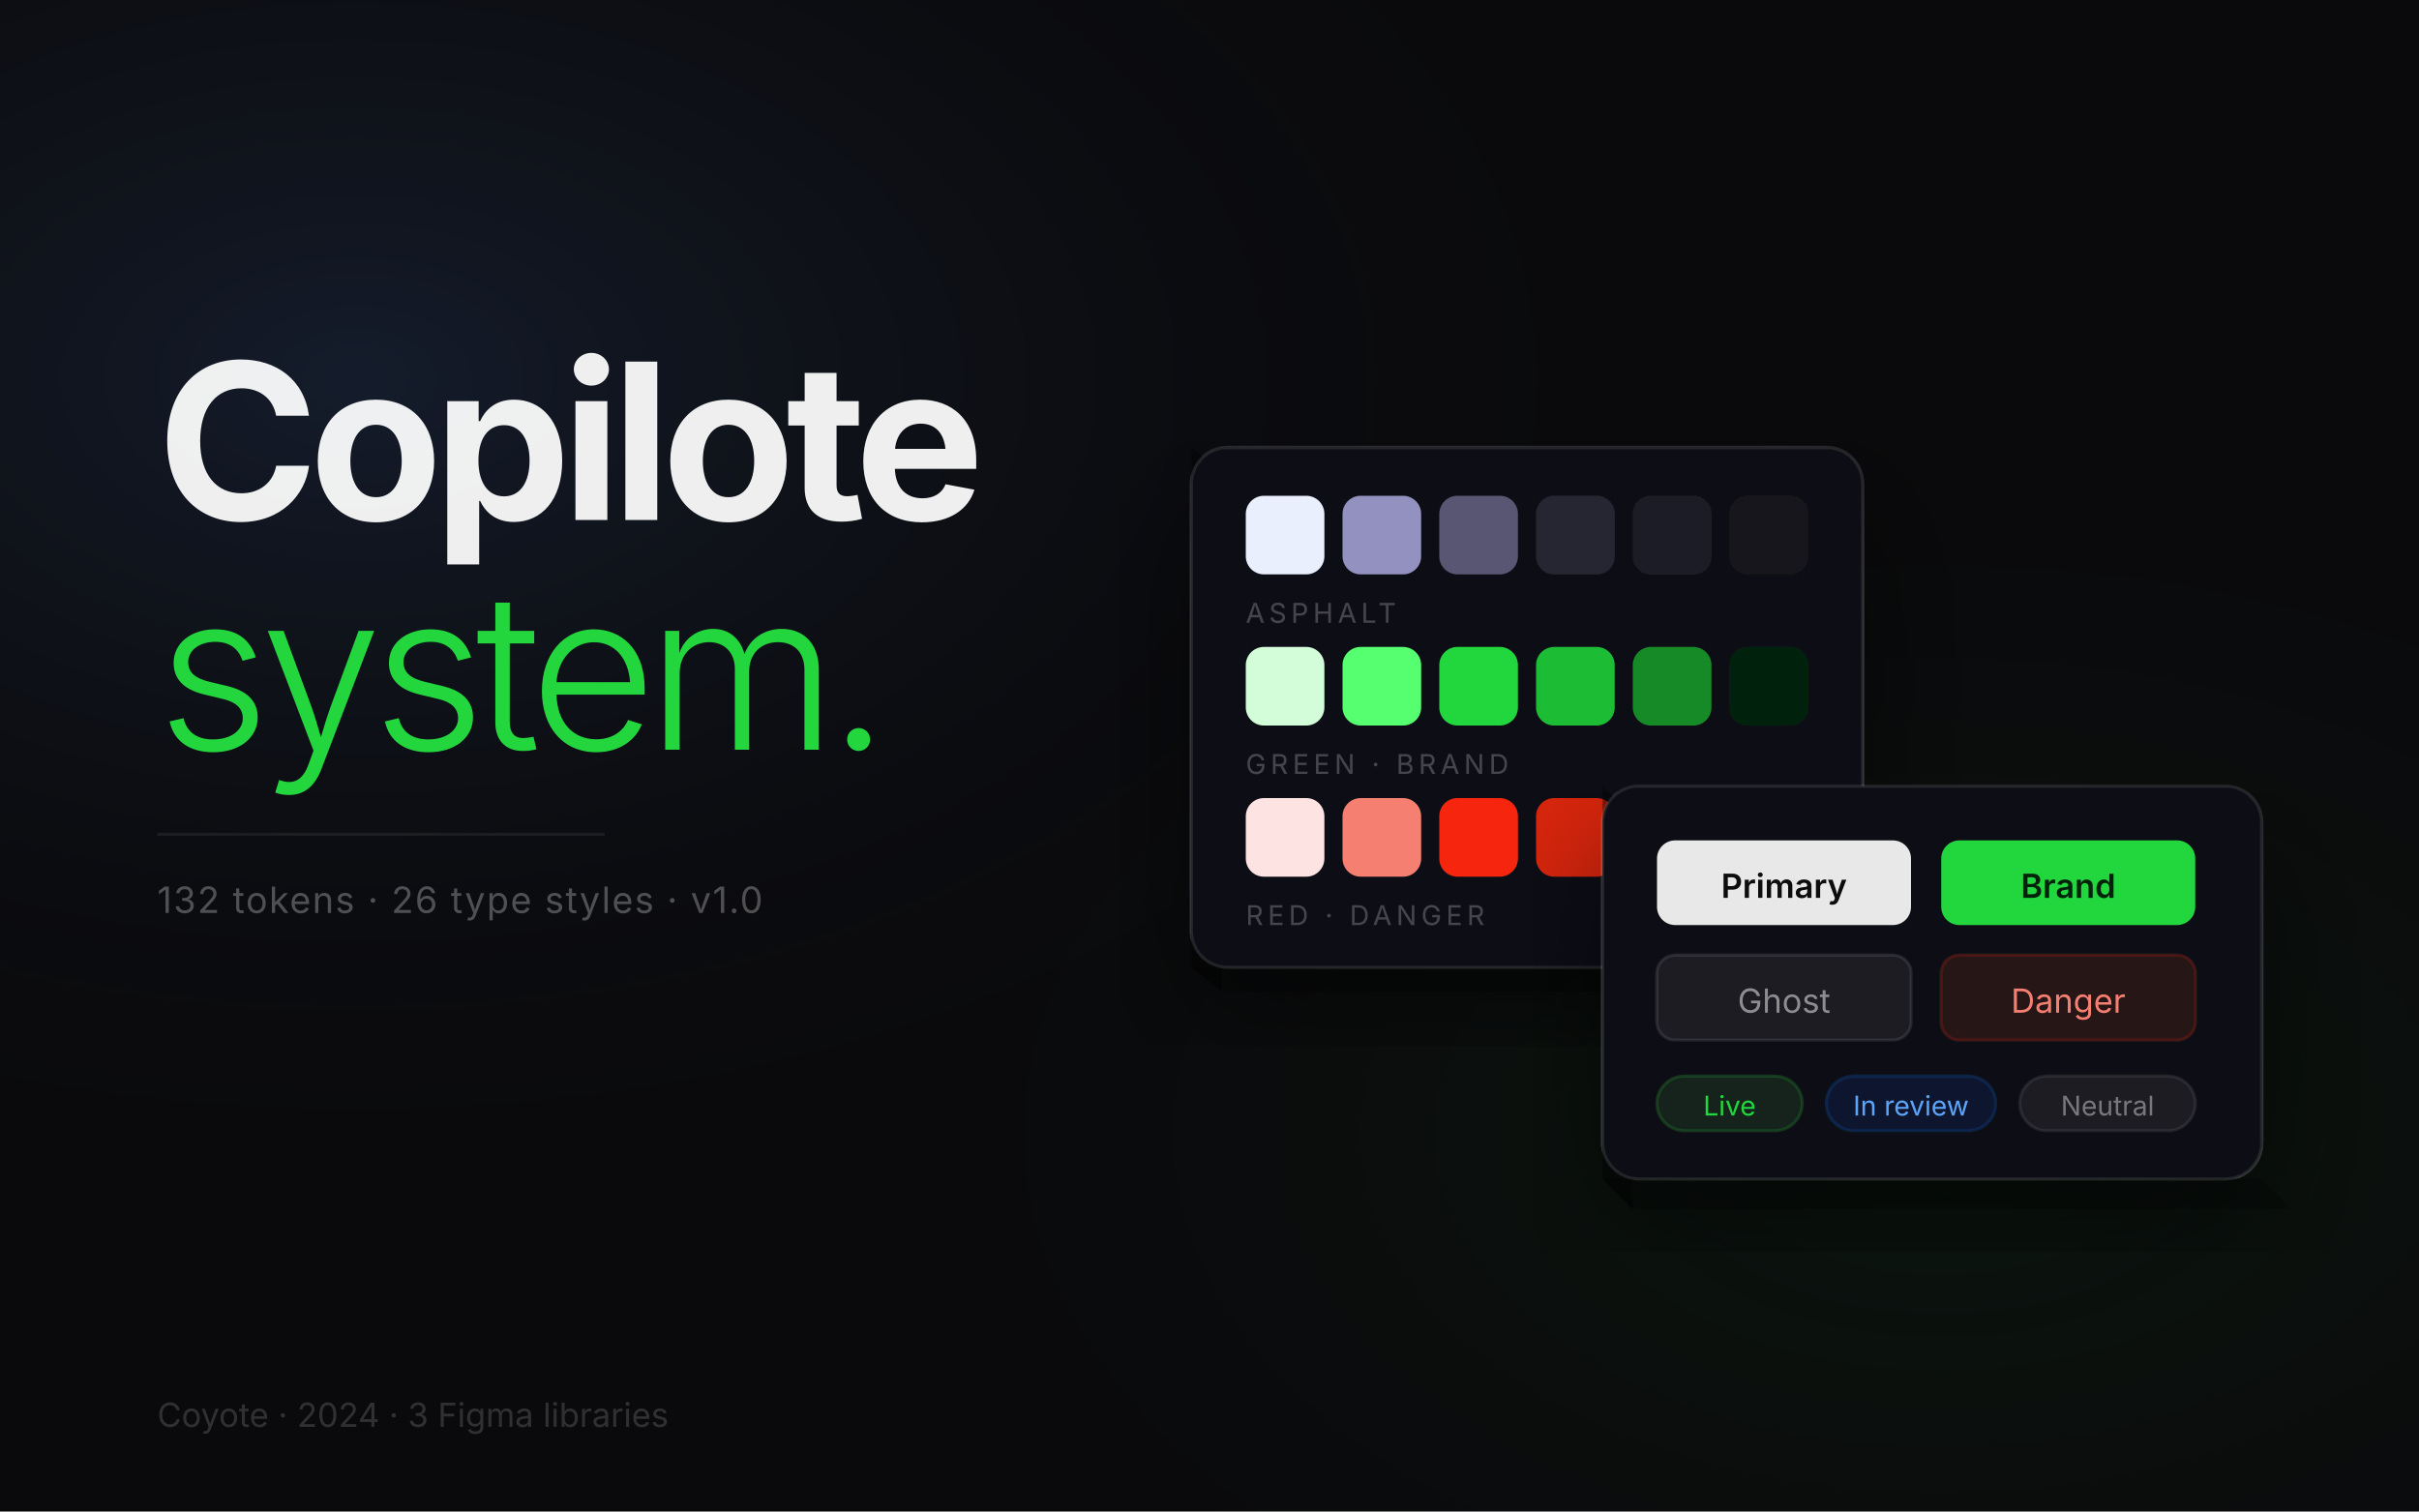
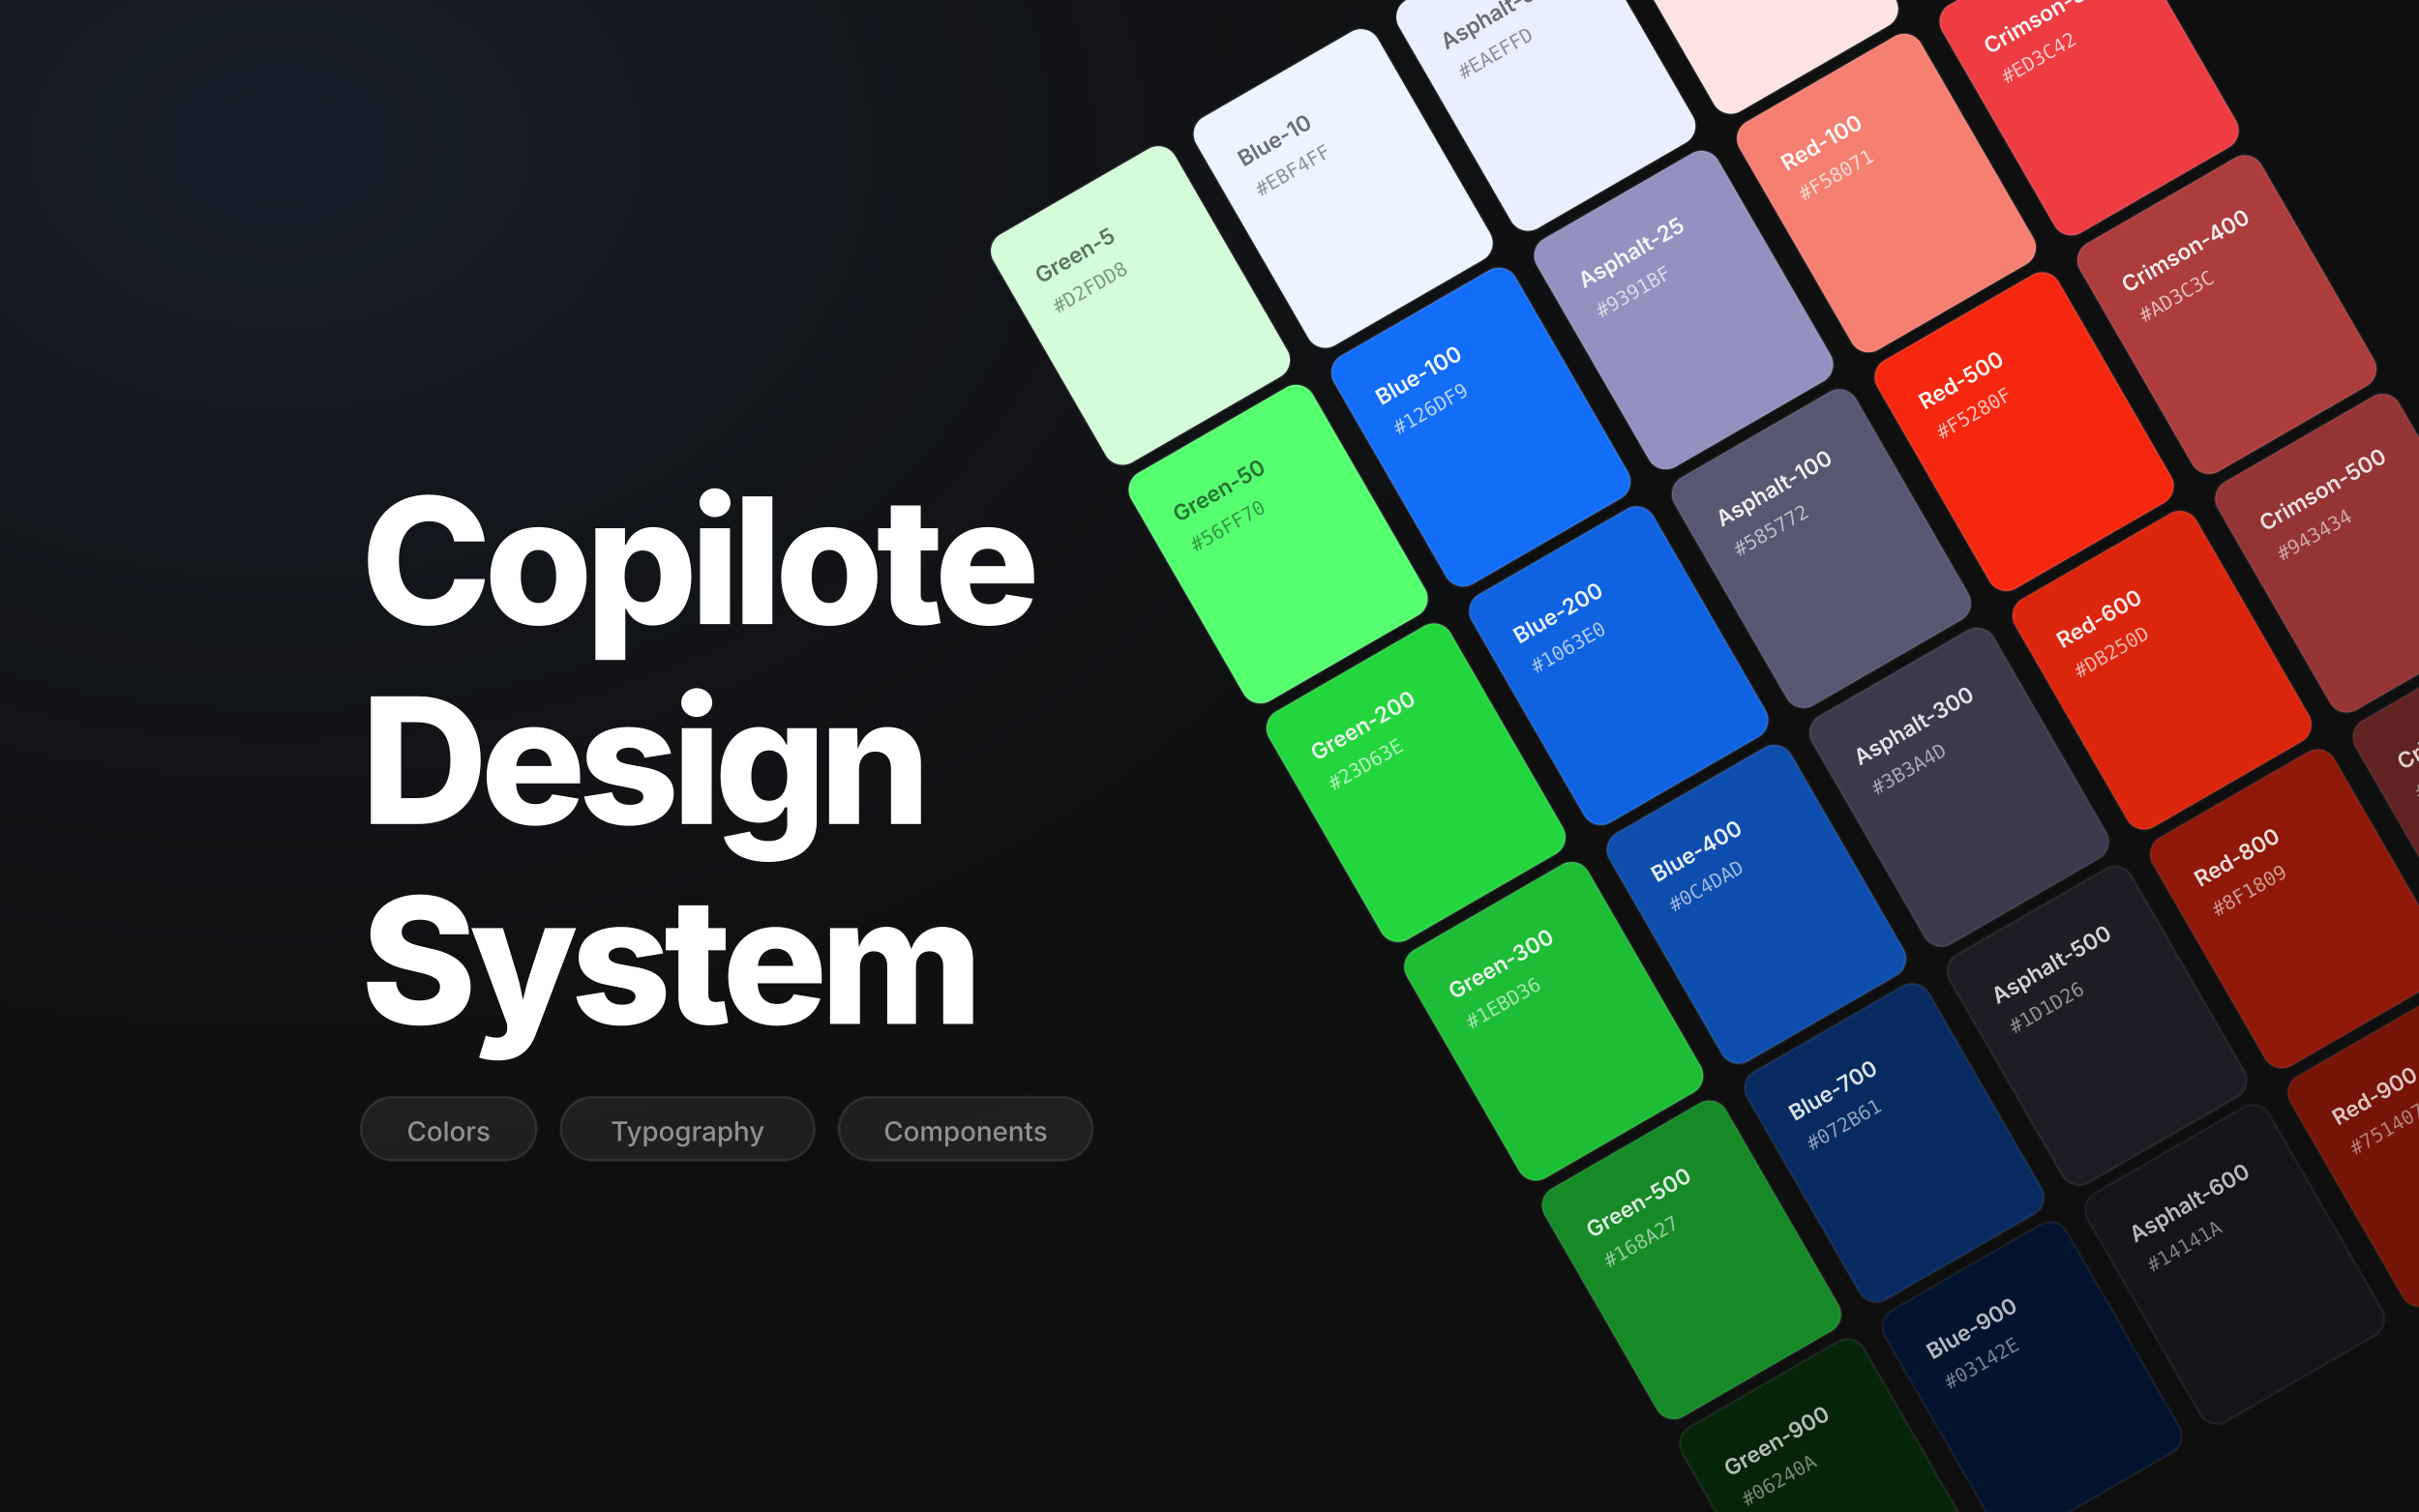
- <svg xmlns="http://www.w3.org/2000/svg" width="800" height="500" viewBox="0 0 800 500">
+ <svg xmlns="http://www.w3.org/2000/svg" width="800" height="500" viewBox="-80 -60 960 620">
  <defs>
-     <radialGradient id="gb" cx="15%" cy="25%" r="55%">
-       <stop offset="0%" stop-color="#3e64a6" stop-opacity="0.2" />
+     <radialGradient id="gb" cx="15%" cy="20%" r="55%">
+       <stop offset="0%" stop-color="#3e64a6" stop-opacity="0.18" />
      <stop offset="100%" stop-color="#0a0a0c" stop-opacity="0" />
    </radialGradient>
-     <radialGradient id="gg" cx="80%" cy="75%" r="45%">
-       <stop offset="0%" stop-color="#23D63E" stop-opacity="0.07" />
-       <stop offset="100%" stop-color="#0a0a0c" stop-opacity="0" />
-     </radialGradient>
-     <filter id="shadow">
-       <feDropShadow dx="0" dy="16" stdDeviation="24" flood-color="#000" flood-opacity="0.5" />
-     </filter>
-     <filter id="shadowSm">
-       <feDropShadow dx="0" dy="8" stdDeviation="12" flood-color="#000" flood-opacity="0.4" />
-     </filter>
+     <linearGradient id="fadeLeft" x1="0%" y1="0%" x2="100%" y2="0%">
+       <stop offset="0%" stop-color="#0f0f0f" stop-opacity="1" />
+       <stop offset="40%" stop-color="#0f0f0f" stop-opacity="1" />
+       <stop offset="62%" stop-color="#0f0f0f" stop-opacity="0" />
+       <stop offset="100%" stop-color="#0f0f0f" stop-opacity="0" />
+     </linearGradient>
+     <linearGradient id="fadeRight" x1="0%" y1="0%" x2="100%" y2="0%">
+       <stop offset="75%" stop-color="#0f0f0f" stop-opacity="0" />
+       <stop offset="100%" stop-color="#0f0f0f" stop-opacity="1" />
+     </linearGradient>
+     <linearGradient id="fadeTop" x1="0%" y1="0%" x2="0%" y2="100%">
+       <stop offset="0%" stop-color="#0f0f0f" stop-opacity="1" />
+       <stop offset="22%" stop-color="#0f0f0f" stop-opacity="0" />
+     </linearGradient>
+     <linearGradient id="fadeBot" x1="0%" y1="0%" x2="0%" y2="100%">
+       <stop offset="78%" stop-color="#0f0f0f" stop-opacity="0" />
+       <stop offset="100%" stop-color="#0f0f0f" stop-opacity="1" />
+     </linearGradient>
  </defs>
-   <rect width="800" height="500" fill="#0a0a0c" />
-   <rect width="800" height="500" fill="url(#gb)" />
-   <rect width="800" height="500" fill="url(#gg)" />
-   <text x="52" y="172" font-family="Inter,system-ui,sans-serif" font-size="72" font-weight="700" letter-spacing="-3" fill="rgba(255,255,255,0.93)">Copilote</text>
-   <text x="52" y="248" font-family="Inter,system-ui,sans-serif" font-size="72" font-weight="300" letter-spacing="-3" fill="#23D63E">system.</text>
-   <line x1="52" y1="276" x2="200" y2="276" stroke="rgba(255,255,255,0.07)" stroke-width="1" />
-   <text x="52" y="302" font-family="Inter,system-ui,sans-serif" font-size="12" font-weight="400" letter-spacing="0.5" fill="rgba(255,255,255,0.28)">132 tokens · 26 type styles · v1.0</text>
-   <g filter="url(#shadow)">
-     <polygon points="394,148 394,320 404,328 404,156" fill="rgba(0,0,0,0.4)" />
-     <polygon points="394,320 616,320 626,328 404,328" fill="rgba(0,0,0,0.25)" />
-     <rect x="394" y="148" width="222" height="172" rx="12" fill="#111118" stroke="rgba(255,255,255,0.09)" stroke-width="1" />
-     <rect x="412" y="164" width="26" height="26" rx="6" fill="#EAEFFD" />
-     <rect x="444" y="164" width="26" height="26" rx="6" fill="#9391BF" />
-     <rect x="476" y="164" width="26" height="26" rx="6" fill="#585772" />
-     <rect x="508" y="164" width="26" height="26" rx="6" fill="#272733" />
-     <rect x="540" y="164" width="26" height="26" rx="6" fill="#1D1D26" />
-     <rect x="572" y="164" width="26" height="26" rx="6" fill="#14141A" />
-     <text x="412" y="206" font-family="Inter,system-ui,sans-serif" font-size="9" letter-spacing="1.5" fill="rgba(255,255,255,0.22)">ASPHALT</text>
-     <rect x="412" y="214" width="26" height="26" rx="6" fill="#D2FDD8" />
-     <rect x="444" y="214" width="26" height="26" rx="6" fill="#56FF70" />
-     <rect x="476" y="214" width="26" height="26" rx="6" fill="#23D63E" />
-     <rect x="508" y="214" width="26" height="26" rx="6" fill="#1EBD36" />
-     <rect x="540" y="214" width="26" height="26" rx="6" fill="#168A27" />
-     <rect x="572" y="214" width="26" height="26" rx="6" fill="#06240A" />
-     <text x="412" y="256" font-family="Inter,system-ui,sans-serif" font-size="9" letter-spacing="1.5" fill="rgba(255,255,255,0.22)">GREEN · BRAND</text>
-     <rect x="412" y="264" width="26" height="26" rx="6" fill="#FEE3E3" />
-     <rect x="444" y="264" width="26" height="26" rx="6" fill="#F58071" />
-     <rect x="476" y="264" width="26" height="26" rx="6" fill="#F5280F" />
-     <rect x="508" y="264" width="26" height="26" rx="6" fill="#DB250D" />
-     <rect x="540" y="264" width="26" height="26" rx="6" fill="#8F1809" />
-     <rect x="572" y="264" width="26" height="26" rx="6" fill="#751407" />
-     <text x="412" y="306" font-family="Inter,system-ui,sans-serif" font-size="9" letter-spacing="1.5" fill="rgba(255,255,255,0.22)">RED · DANGER</text>
+   <rect x="-200" y="-200" width="1400" height="1000" fill="#0f0f0f" />
+   <rect x="-200" y="-200" width="1400" height="1000" fill="url(#gb)" />
+   <g transform="rotate(-30, 700, 400) translate(80, 0)">
+     <rect x="460" y="-108" width="86" height="108" rx="8" fill="#D2FDD8" stroke="rgba(255,255,255,0.12)" stroke-width="1" />
+     <text x="472" y="-82" font-family="Inter,system-ui,sans-serif" font-size="9" font-weight="600" fill="rgba(0,0,0,0.55)">Green-5</text>
+     <text x="472" y="-68" font-family="monospace" font-size="8" fill="rgba(0,0,0,0.4)">#D2FDD8</text>
+     <rect x="460" y="5" width="86" height="108" rx="8" fill="#56FF70" stroke="rgba(255,255,255,0.12)" stroke-width="1" />
+     <text x="472" y="31" font-family="Inter,system-ui,sans-serif" font-size="9" font-weight="600" fill="rgba(0,0,0,0.55)">Green-50</text>
+     <text x="472" y="45" font-family="monospace" font-size="8" fill="rgba(0,0,0,0.4)">#56FF70</text>
+     <rect x="460" y="118" width="86" height="108" rx="8" fill="#23D63E" stroke="rgba(255,255,255,0.12)" stroke-width="1" />
+     <text x="472" y="144" font-family="Inter,system-ui,sans-serif" font-size="9" font-weight="600" fill="rgba(255,255,255,0.9)">Green-200</text>
+     <text x="472" y="158" font-family="monospace" font-size="8" fill="rgba(255,255,255,0.65)">#23D63E</text>
+     <rect x="460" y="231" width="86" height="108" rx="8" fill="#1EBD36" stroke="rgba(255,255,255,0.1)" stroke-width="1" />
+     <text x="472" y="257" font-family="Inter,system-ui,sans-serif" font-size="9" font-weight="600" fill="rgba(255,255,255,0.9)">Green-300</text>
+     <text x="472" y="271" font-family="monospace" font-size="8" fill="rgba(255,255,255,0.6)">#1EBD36</text>
+     <rect x="460" y="344" width="86" height="108" rx="8" fill="#168A27" stroke="rgba(255,255,255,0.08)" stroke-width="1" />
+     <text x="472" y="370" font-family="Inter,system-ui,sans-serif" font-size="9" font-weight="600" fill="rgba(255,255,255,0.85)">Green-500</text>
+     <text x="472" y="384" font-family="monospace" font-size="8" fill="rgba(255,255,255,0.55)">#168A27</text>
+     <rect x="460" y="457" width="86" height="108" rx="8" fill="#06240A" stroke="rgba(255,255,255,0.07)" stroke-width="1" />
+     <text x="472" y="483" font-family="Inter,system-ui,sans-serif" font-size="9" font-weight="600" fill="rgba(255,255,255,0.7)">Green-900</text>
+     <text x="472" y="497" font-family="monospace" font-size="8" fill="rgba(255,255,255,0.45)">#06240A</text>
+     <rect x="556" y="-108" width="86" height="108" rx="8" fill="#EBF4FF" stroke="rgba(255,255,255,0.12)" stroke-width="1" />
+     <text x="568" y="-82" font-family="Inter,system-ui,sans-serif" font-size="9" font-weight="600" fill="rgba(0,0,0,0.55)">Blue-10</text>
+     <text x="568" y="-68" font-family="monospace" font-size="8" fill="rgba(0,0,0,0.4)">#EBF4FF</text>
+     <rect x="556" y="5" width="86" height="108" rx="8" fill="#126DF9" stroke="rgba(255,255,255,0.12)" stroke-width="1" />
+     <text x="568" y="31" font-family="Inter,system-ui,sans-serif" font-size="9" font-weight="600" fill="rgba(255,255,255,0.95)">Blue-100</text>
+     <text x="568" y="45" font-family="monospace" font-size="8" fill="rgba(255,255,255,0.7)">#126DF9</text>
+     <rect x="556" y="118" width="86" height="108" rx="8" fill="#1063E0" stroke="rgba(255,255,255,0.1)" stroke-width="1" />
+     <text x="568" y="144" font-family="Inter,system-ui,sans-serif" font-size="9" font-weight="600" fill="rgba(255,255,255,0.9)">Blue-200</text>
+     <text x="568" y="158" font-family="monospace" font-size="8" fill="rgba(255,255,255,0.65)">#1063E0</text>
+     <rect x="556" y="231" width="86" height="108" rx="8" fill="#0C4DAD" stroke="rgba(255,255,255,0.09)" stroke-width="1" />
+     <text x="568" y="257" font-family="Inter,system-ui,sans-serif" font-size="9" font-weight="600" fill="rgba(255,255,255,0.9)">Blue-400</text>
+     <text x="568" y="271" font-family="monospace" font-size="8" fill="rgba(255,255,255,0.6)">#0C4DAD</text>
+     <rect x="556" y="344" width="86" height="108" rx="8" fill="#072B61" stroke="rgba(255,255,255,0.07)" stroke-width="1" />
+     <text x="568" y="370" font-family="Inter,system-ui,sans-serif" font-size="9" font-weight="600" fill="rgba(255,255,255,0.85)">Blue-700</text>
+     <text x="568" y="384" font-family="monospace" font-size="8" fill="rgba(255,255,255,0.55)">#072B61</text>
+     <rect x="556" y="457" width="86" height="108" rx="8" fill="#03142E" stroke="rgba(255,255,255,0.06)" stroke-width="1" />
+     <text x="568" y="483" font-family="Inter,system-ui,sans-serif" font-size="9" font-weight="600" fill="rgba(255,255,255,0.7)">Blue-900</text>
+     <text x="568" y="497" font-family="monospace" font-size="8" fill="rgba(255,255,255,0.45)">#03142E</text>
+     <rect x="652" y="-108" width="86" height="108" rx="8" fill="#EAEFFD" stroke="rgba(255,255,255,0.12)" stroke-width="1" />
+     <text x="664" y="-82" font-family="Inter,system-ui,sans-serif" font-size="9" font-weight="600" fill="rgba(0,0,0,0.55)">Asphalt-5</text>
+     <text x="664" y="-68" font-family="monospace" font-size="8" fill="rgba(0,0,0,0.4)">#EAEFFD</text>
+     <rect x="652" y="5" width="86" height="108" rx="8" fill="#9391BF" stroke="rgba(255,255,255,0.1)" stroke-width="1" />
+     <text x="664" y="31" font-family="Inter,system-ui,sans-serif" font-size="9" font-weight="600" fill="rgba(255,255,255,0.9)">Asphalt-25</text>
+     <text x="664" y="45" font-family="monospace" font-size="8" fill="rgba(255,255,255,0.65)">#9391BF</text>
+     <rect x="652" y="118" width="86" height="108" rx="8" fill="#585772" stroke="rgba(255,255,255,0.09)" stroke-width="1" />
+     <text x="664" y="144" font-family="Inter,system-ui,sans-serif" font-size="9" font-weight="600" fill="rgba(255,255,255,0.9)">Asphalt-100</text>
+     <text x="664" y="158" font-family="monospace" font-size="8" fill="rgba(255,255,255,0.6)">#585772</text>
+     <rect x="652" y="231" width="86" height="108" rx="8" fill="#3B3A4D" stroke="rgba(255,255,255,0.08)" stroke-width="1" />
+     <text x="664" y="257" font-family="Inter,system-ui,sans-serif" font-size="9" font-weight="600" fill="rgba(255,255,255,0.85)">Asphalt-300</text>
+     <text x="664" y="271" font-family="monospace" font-size="8" fill="rgba(255,255,255,0.55)">#3B3A4D</text>
+     <rect x="652" y="344" width="86" height="108" rx="8" fill="#1D1D26" stroke="rgba(255,255,255,0.07)" stroke-width="1" />
+     <text x="664" y="370" font-family="Inter,system-ui,sans-serif" font-size="9" font-weight="600" fill="rgba(255,255,255,0.8)">Asphalt-500</text>
+     <text x="664" y="384" font-family="monospace" font-size="8" fill="rgba(255,255,255,0.5)">#1D1D26</text>
+     <rect x="652" y="457" width="86" height="108" rx="8" fill="#14141A" stroke="rgba(255,255,255,0.06)" stroke-width="1" />
+     <text x="664" y="483" font-family="Inter,system-ui,sans-serif" font-size="9" font-weight="600" fill="rgba(255,255,255,0.7)">Asphalt-600</text>
+     <text x="664" y="497" font-family="monospace" font-size="8" fill="rgba(255,255,255,0.45)">#14141A</text>
+     <rect x="748" y="-108" width="86" height="108" rx="8" fill="#FEE3E3" stroke="rgba(255,255,255,0.12)" stroke-width="1" />
+     <text x="760" y="-82" font-family="Inter,system-ui,sans-serif" font-size="9" font-weight="600" fill="rgba(0,0,0,0.55)">Red-50</text>
+     <text x="760" y="-68" font-family="monospace" font-size="8" fill="rgba(0,0,0,0.4)">#FEE3E3</text>
+     <rect x="748" y="5" width="86" height="108" rx="8" fill="#F58071" stroke="rgba(255,255,255,0.1)" stroke-width="1" />
+     <text x="760" y="31" font-family="Inter,system-ui,sans-serif" font-size="9" font-weight="600" fill="rgba(255,255,255,0.95)">Red-100</text>
+     <text x="760" y="45" font-family="monospace" font-size="8" fill="rgba(255,255,255,0.7)">#F58071</text>
+     <rect x="748" y="118" width="86" height="108" rx="8" fill="#F5280F" stroke="rgba(255,255,255,0.1)" stroke-width="1" />
+     <text x="760" y="144" font-family="Inter,system-ui,sans-serif" font-size="9" font-weight="600" fill="rgba(255,255,255,0.95)">Red-500</text>
+     <text x="760" y="158" font-family="monospace" font-size="8" fill="rgba(255,255,255,0.7)">#F5280F</text>
+     <rect x="748" y="231" width="86" height="108" rx="8" fill="#DB250D" stroke="rgba(255,255,255,0.08)" stroke-width="1" />
+     <text x="760" y="257" font-family="Inter,system-ui,sans-serif" font-size="9" font-weight="600" fill="rgba(255,255,255,0.9)">Red-600</text>
+     <text x="760" y="271" font-family="monospace" font-size="8" fill="rgba(255,255,255,0.65)">#DB250D</text>
+     <rect x="748" y="344" width="86" height="108" rx="8" fill="#8F1809" stroke="rgba(255,255,255,0.07)" stroke-width="1" />
+     <text x="760" y="370" font-family="Inter,system-ui,sans-serif" font-size="9" font-weight="600" fill="rgba(255,255,255,0.85)">Red-800</text>
+     <text x="760" y="384" font-family="monospace" font-size="8" fill="rgba(255,255,255,0.55)">#8F1809</text>
+     <rect x="748" y="457" width="86" height="108" rx="8" fill="#751407" stroke="rgba(255,255,255,0.06)" stroke-width="1" />
+     <text x="760" y="483" font-family="Inter,system-ui,sans-serif" font-size="9" font-weight="600" fill="rgba(255,255,255,0.75)">Red-900</text>
+     <text x="760" y="497" font-family="monospace" font-size="8" fill="rgba(255,255,255,0.45)">#751407</text>
+     <rect x="844" y="-108" width="86" height="108" rx="8" fill="#AD8484" stroke="rgba(255,255,255,0.1)" stroke-width="1" />
+     <text x="856" y="-82" font-family="Inter,system-ui,sans-serif" font-size="9" font-weight="600" fill="rgba(255,255,255,0.9)">Crimson-100</text>
+     <text x="856" y="-68" font-family="monospace" font-size="8" fill="rgba(255,255,255,0.6)">#AD8484</text>
+     <rect x="844" y="5" width="86" height="108" rx="8" fill="#ED3C42" stroke="rgba(255,255,255,0.1)" stroke-width="1" />
+     <text x="856" y="31" font-family="Inter,system-ui,sans-serif" font-size="9" font-weight="600" fill="rgba(255,255,255,0.95)">Crimson-330</text>
+     <text x="856" y="45" font-family="monospace" font-size="8" fill="rgba(255,255,255,0.7)">#ED3C42</text>
+     <rect x="844" y="118" width="86" height="108" rx="8" fill="#AD3C3C" stroke="rgba(255,255,255,0.09)" stroke-width="1" />
+     <text x="856" y="144" font-family="Inter,system-ui,sans-serif" font-size="9" font-weight="600" fill="rgba(255,255,255,0.9)">Crimson-400</text>
+     <text x="856" y="158" font-family="monospace" font-size="8" fill="rgba(255,255,255,0.65)">#AD3C3C</text>
+     <rect x="844" y="231" width="86" height="108" rx="8" fill="#943434" stroke="rgba(255,255,255,0.08)" stroke-width="1" />
+     <text x="856" y="257" font-family="Inter,system-ui,sans-serif" font-size="9" font-weight="600" fill="rgba(255,255,255,0.85)">Crimson-500</text>
+     <text x="856" y="271" font-family="monospace" font-size="8" fill="rgba(255,255,255,0.55)">#943434</text>
+     <rect x="844" y="344" width="86" height="108" rx="8" fill="#612222" stroke="rgba(255,255,255,0.07)" stroke-width="1" />
+     <text x="856" y="370" font-family="Inter,system-ui,sans-serif" font-size="9" font-weight="600" fill="rgba(255,255,255,0.8)">Crimson-700</text>
+     <text x="856" y="384" font-family="monospace" font-size="8" fill="rgba(255,255,255,0.5)">#612222</text>
+     <rect x="844" y="457" width="86" height="108" rx="8" fill="#260D0D" stroke="rgba(255,255,255,0.06)" stroke-width="1" />
+     <text x="856" y="483" font-family="Inter,system-ui,sans-serif" font-size="9" font-weight="600" fill="rgba(255,255,255,0.7)">Crimson-900</text>
+     <text x="856" y="497" font-family="monospace" font-size="8" fill="rgba(255,255,255,0.45)">#260D0D</text>
  </g>
-   <g filter="url(#shadow)">
-     <polygon points="530,260 530,390 540,400 540,270" fill="rgba(0,0,0,0.4)" />
-     <polygon points="530,390 748,390 758,400 540,400" fill="rgba(0,0,0,0.25)" />
-     <rect x="530" y="260" width="218" height="130" rx="12" fill="#111118" stroke="rgba(255,255,255,0.09)" stroke-width="1" />
-     <rect x="548" y="278" width="84" height="28" rx="6" fill="rgba(255,255,255,0.9)" />
-     <text x="590" y="297" font-family="Inter,system-ui,sans-serif" font-size="11" font-weight="600" fill="#0a0a0c" text-anchor="middle">Primary</text>
-     <rect x="642" y="278" width="84" height="28" rx="6" fill="#23D63E" />
-     <text x="684" y="297" font-family="Inter,system-ui,sans-serif" font-size="11" font-weight="600" fill="#06240A" text-anchor="middle">Brand</text>
-     <rect x="548" y="316" width="84" height="28" rx="6" fill="rgba(255,255,255,0.04)" stroke="rgba(255,255,255,0.1)" stroke-width="1" />
-     <text x="590" y="335" font-family="Inter,system-ui,sans-serif" font-size="11" fill="rgba(255,255,255,0.5)" text-anchor="middle">Ghost</text>
-     <rect x="642" y="316" width="84" height="28" rx="6" fill="rgba(245,40,15,0.1)" stroke="rgba(245,40,15,0.2)" stroke-width="1" />
-     <text x="684" y="335" font-family="Inter,system-ui,sans-serif" font-size="11" fill="#F58071" text-anchor="middle">Danger</text>
-     <rect x="548" y="356" width="48" height="18" rx="9" fill="rgba(35,214,62,0.1)" stroke="rgba(35,214,62,0.18)" stroke-width="1" />
-     <text x="572" y="369" font-family="Inter,system-ui,sans-serif" font-size="9" fill="#23D63E" text-anchor="middle">Live</text>
-     <rect x="604" y="356" width="56" height="18" rx="9" fill="rgba(18,109,249,0.1)" stroke="rgba(18,109,249,0.18)" stroke-width="1" />
-     <text x="632" y="369" font-family="Inter,system-ui,sans-serif" font-size="9" fill="#5ba4f9" text-anchor="middle">In review</text>
-     <rect x="668" y="356" width="58" height="18" rx="9" fill="rgba(255,255,255,0.05)" stroke="rgba(255,255,255,0.08)" stroke-width="1" />
-     <text x="697" y="369" font-family="Inter,system-ui,sans-serif" font-size="9" fill="rgba(255,255,255,0.4)" text-anchor="middle">Neutral</text>
-   </g>
-   <text x="52" y="472" font-family="Inter,system-ui,sans-serif" font-size="11" fill="rgba(255,255,255,0.16)">Coyote · 2024 · 3 Figma libraries</text>
+   <text x="52" y="196" font-family="Inter,system-ui,sans-serif" font-size="72" font-weight="800" letter-spacing="-3" fill="#ffffff">Copilote</text>
+   <text x="52" y="278" font-family="Inter,system-ui,sans-serif" font-size="72" font-weight="800" letter-spacing="-3" fill="#ffffff">Design</text>
+   <text x="52" y="360" font-family="Inter,system-ui,sans-serif" font-size="72" font-weight="800" letter-spacing="-3" fill="#ffffff">System</text>
+   <rect x="52" y="390" width="72" height="26" rx="13" fill="rgba(255,255,255,0.07)" stroke="rgba(255,255,255,0.1)" stroke-width="1" />
+   <text x="88" y="408" font-family="Inter,system-ui,sans-serif" font-size="11" font-weight="500" fill="rgba(255,255,255,0.5)" text-anchor="middle">Colors</text>
+   <rect x="134" y="390" width="104" height="26" rx="13" fill="rgba(255,255,255,0.07)" stroke="rgba(255,255,255,0.1)" stroke-width="1" />
+   <text x="186" y="408" font-family="Inter,system-ui,sans-serif" font-size="11" font-weight="500" fill="rgba(255,255,255,0.5)" text-anchor="middle">Typography</text>
+   <rect x="248" y="390" width="104" height="26" rx="13" fill="rgba(255,255,255,0.07)" stroke="rgba(255,255,255,0.1)" stroke-width="1" />
+   <text x="300" y="408" font-family="Inter,system-ui,sans-serif" font-size="11" font-weight="500" fill="rgba(255,255,255,0.5)" text-anchor="middle">Components</text>
</svg>
